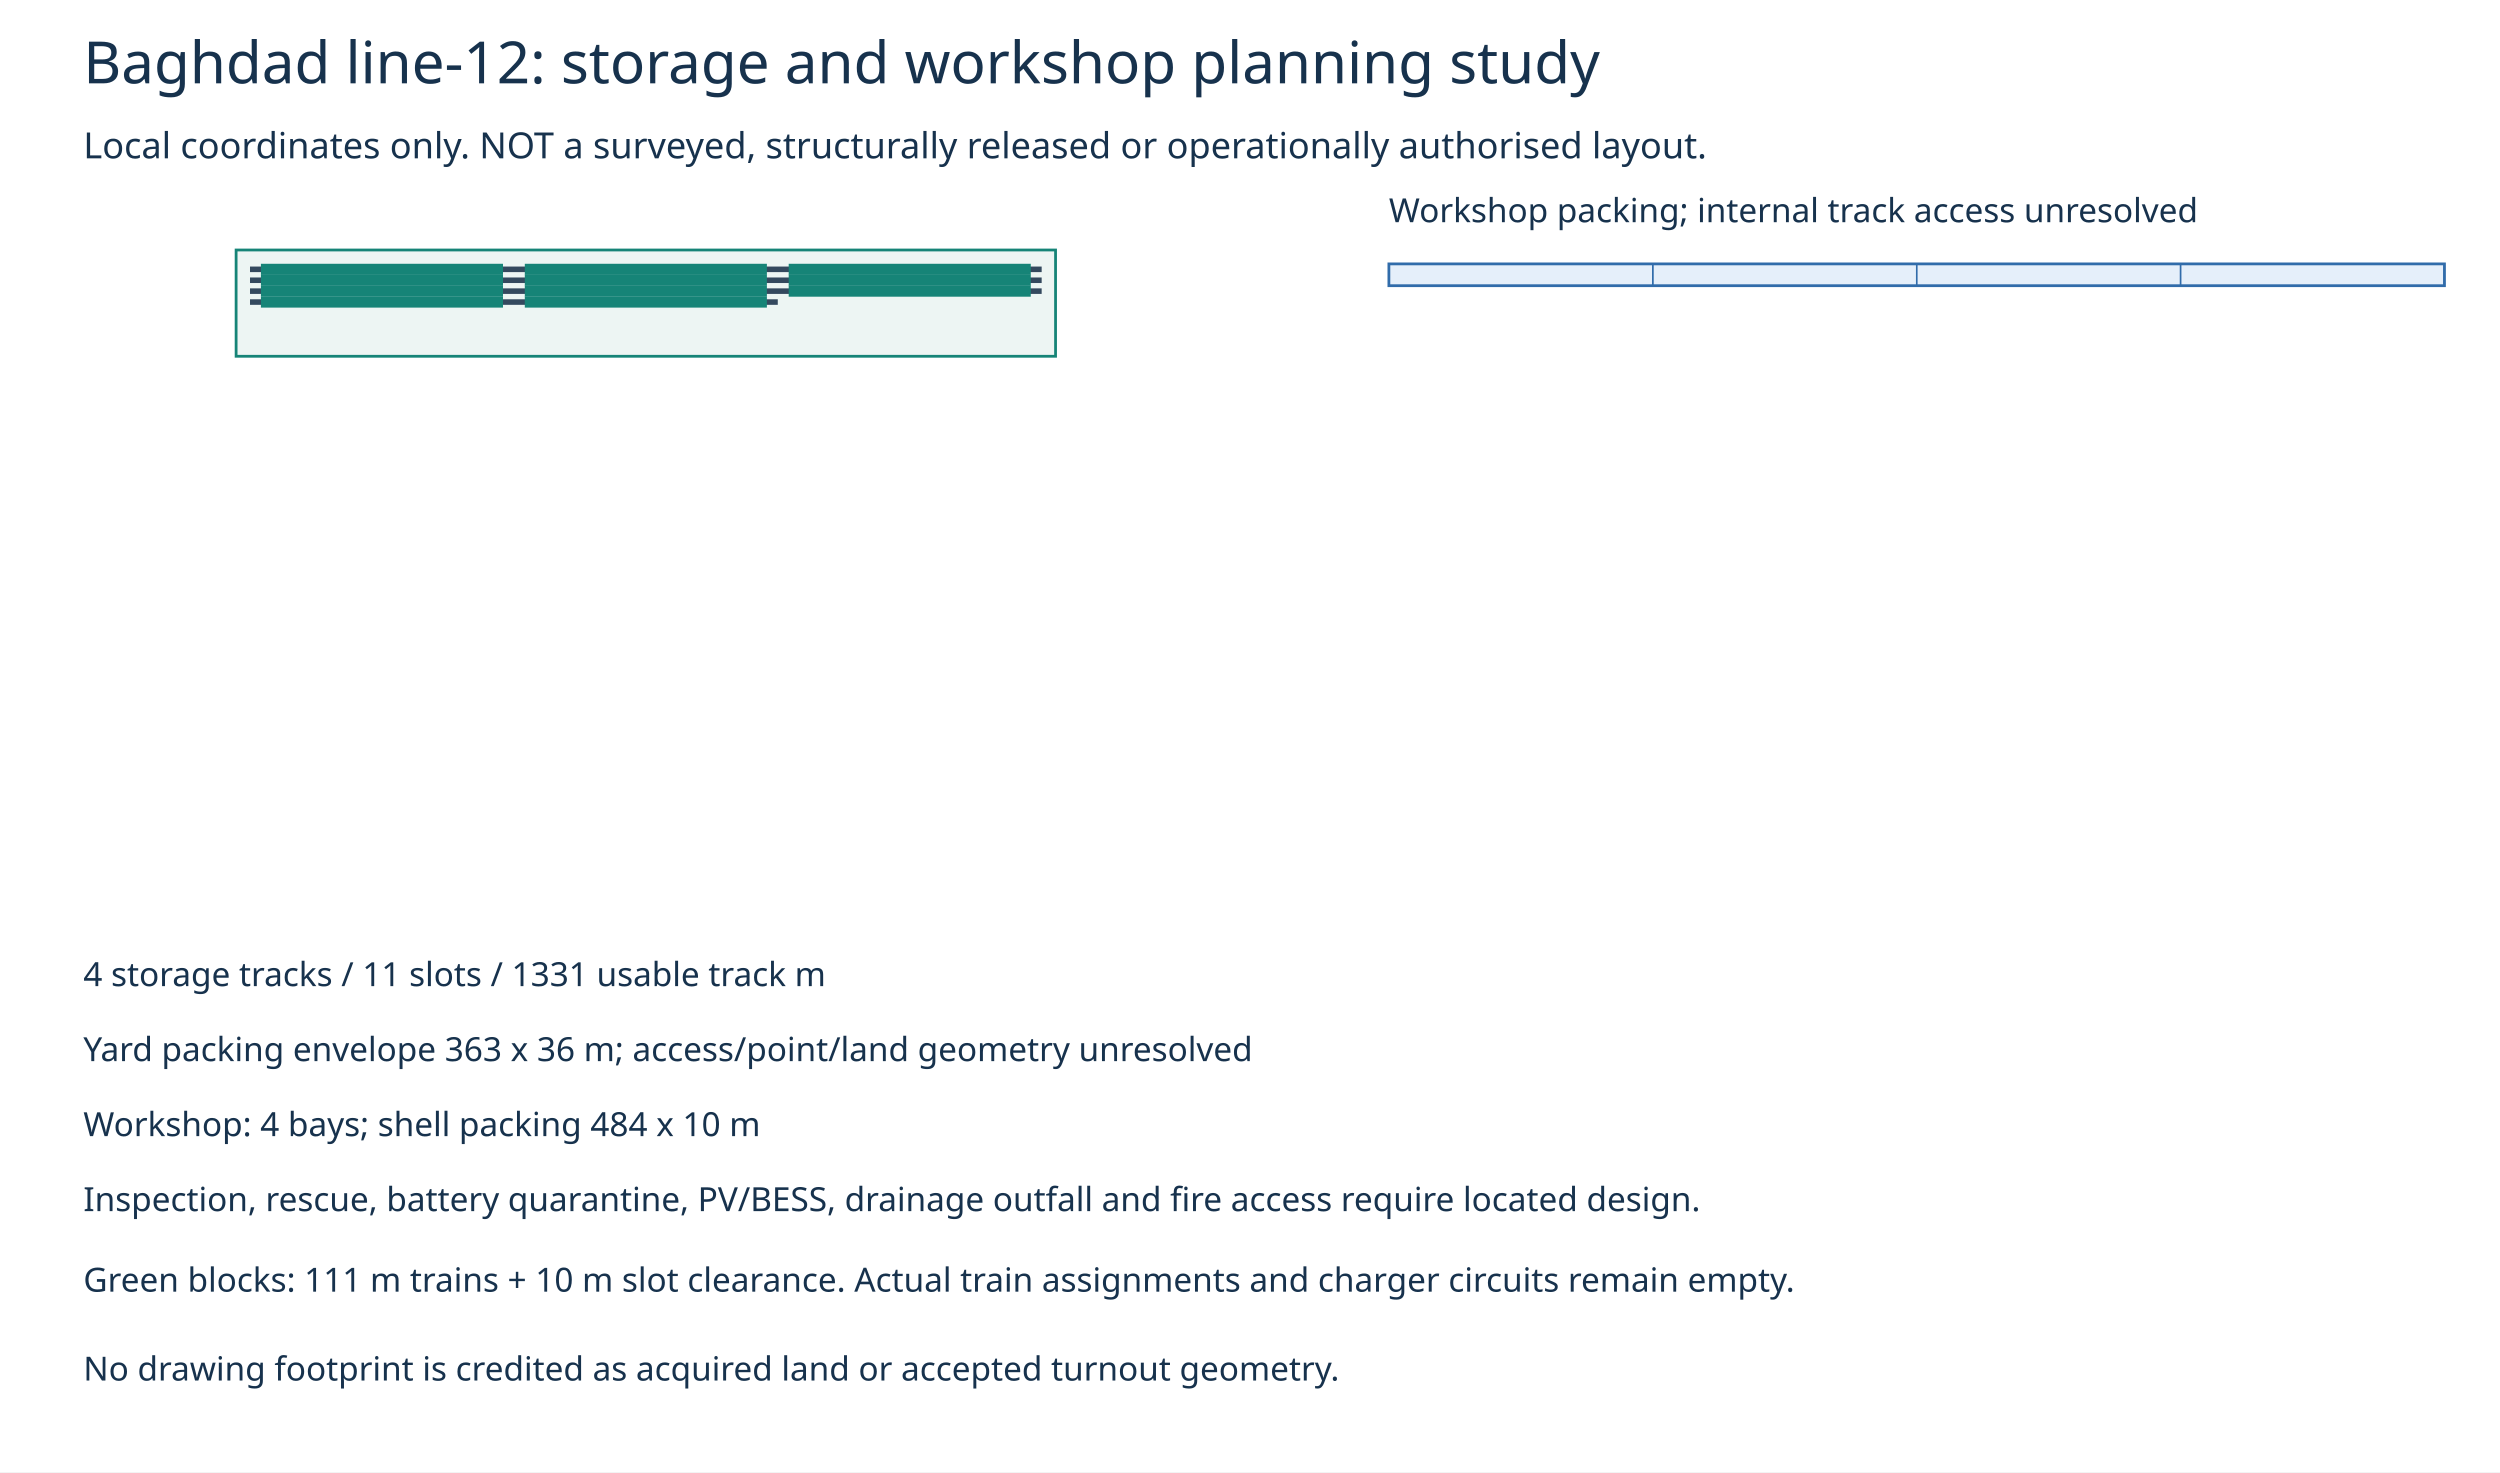
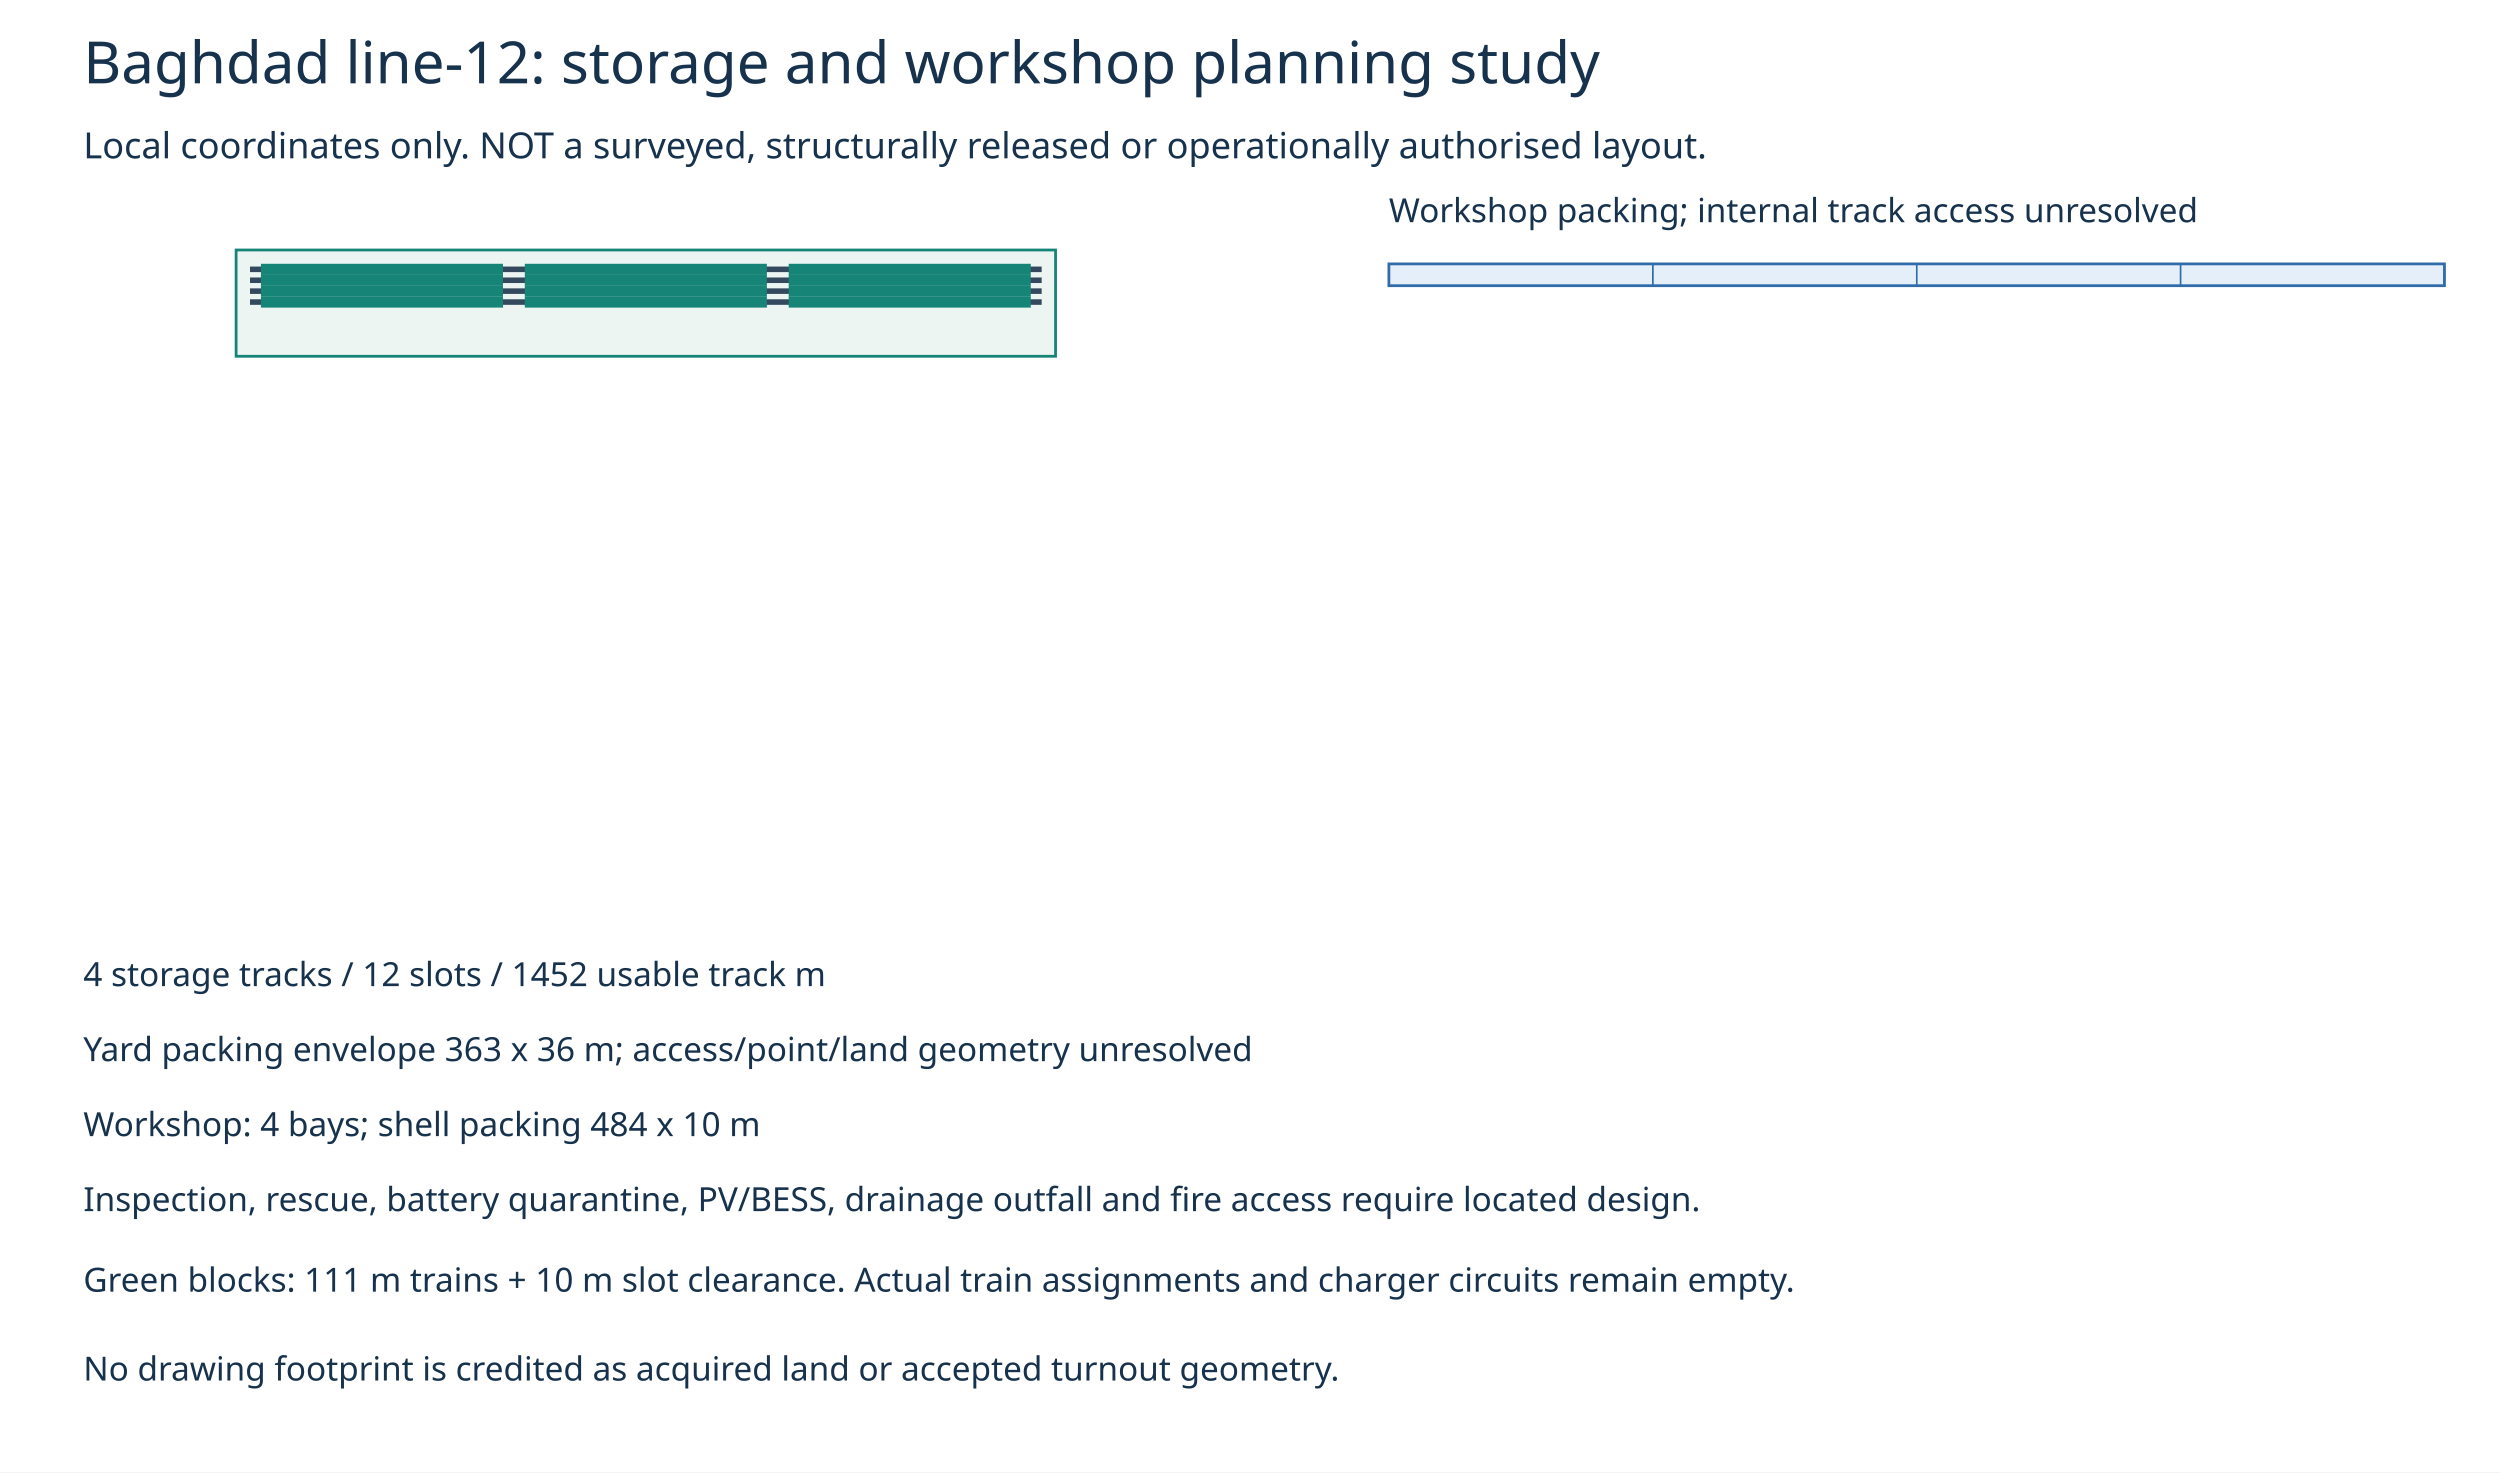
<svg xmlns="http://www.w3.org/2000/svg" width="900" height="530" viewBox="0 0 900 530">
  <rect width="900" height="530" fill="white" />
  <g font-family="sans-serif" fill="#17324d">
    <text x="30" y="30" font-size="21">Baghdad line-12: storage and workshop planning study</text>
    <text x="30" y="57" font-size="13">Local coordinates only. NOT a surveyed, structurally released or operationally authorised layout.</text>
    <rect x="85" y="90" width="295.00" height="38.26" fill="#edf5f3" stroke="#168477" />
    <path d="M90 96.96 H375.00" stroke="#34495e" stroke-width="2" />
    <rect x="93.93" y="94.96" width="87.15" height="4" fill="#168477" />
    <rect x="188.93" y="94.96" width="87.15" height="4" fill="#168477" />
    <rect x="283.93" y="94.96" width="87.15" height="4" fill="#168477" />
    <path d="M90 100.89 H375.00" stroke="#34495e" stroke-width="2" />
    <rect x="93.93" y="98.89" width="87.15" height="4" fill="#168477" />
    <rect x="188.93" y="98.89" width="87.15" height="4" fill="#168477" />
    <rect x="283.93" y="98.89" width="87.15" height="4" fill="#168477" />
    <path d="M90 104.81 H375.00" stroke="#34495e" stroke-width="2" />
    <rect x="93.93" y="102.81" width="87.15" height="4" fill="#168477" />
    <rect x="188.93" y="102.81" width="87.15" height="4" fill="#168477" />
    <rect x="283.93" y="102.81" width="87.15" height="4" fill="#168477" />
-     <path d="M90 108.74 H280.00" stroke="#34495e" stroke-width="2" />
+     <path d="M90 108.74 H375.00" stroke="#34495e" stroke-width="2" />
    <rect x="93.93" y="106.74" width="87.15" height="4" fill="#168477" />
    <rect x="188.93" y="106.74" width="87.15" height="4" fill="#168477" />
+     <rect x="283.93" y="106.74" width="87.15" height="4" fill="#168477" />
    <rect x="500" y="95" width="380.00" height="7.85" fill="#e5effa" stroke="#316caa" />
    <rect x="500.00" y="95.00" width="95.00" height="7.85" fill="none" stroke="#316caa" stroke-width="0.5" />
    <rect x="595.00" y="95.00" width="95.00" height="7.85" fill="none" stroke="#316caa" stroke-width="0.5" />
    <rect x="690.00" y="95.00" width="95.00" height="7.85" fill="none" stroke="#316caa" stroke-width="0.5" />
    <rect x="785.00" y="95.00" width="95.00" height="7.85" fill="none" stroke="#316caa" stroke-width="0.5" />
    <text x="500" y="80" font-size="12">Workshop packing; internal track access unresolved</text>
-     <text x="30" y="355">4 storage tracks / 11 slots / 1331 usable track m</text>
+     <text x="30" y="355">4 storage tracks / 12 slots / 1452 usable track m</text>
    <text x="30" y="382">Yard packing envelope 363 x 36 m; access/point/land geometry unresolved</text>
    <text x="30" y="409">Workshop: 4 bays; shell packing 484 x 10 m</text>
    <text x="30" y="436">Inspection, rescue, battery quarantine, PV/BESS, drainage outfall and fire access require located design.</text>
    <text x="30" y="465">Green blocks: 111 m trains + 10 m slot clearance. Actual train assignments and charger circuits remain empty.</text>
    <text x="30" y="497">No drawing footprint is credited as acquired land or accepted turnout geometry.</text>
  </g>
</svg>
